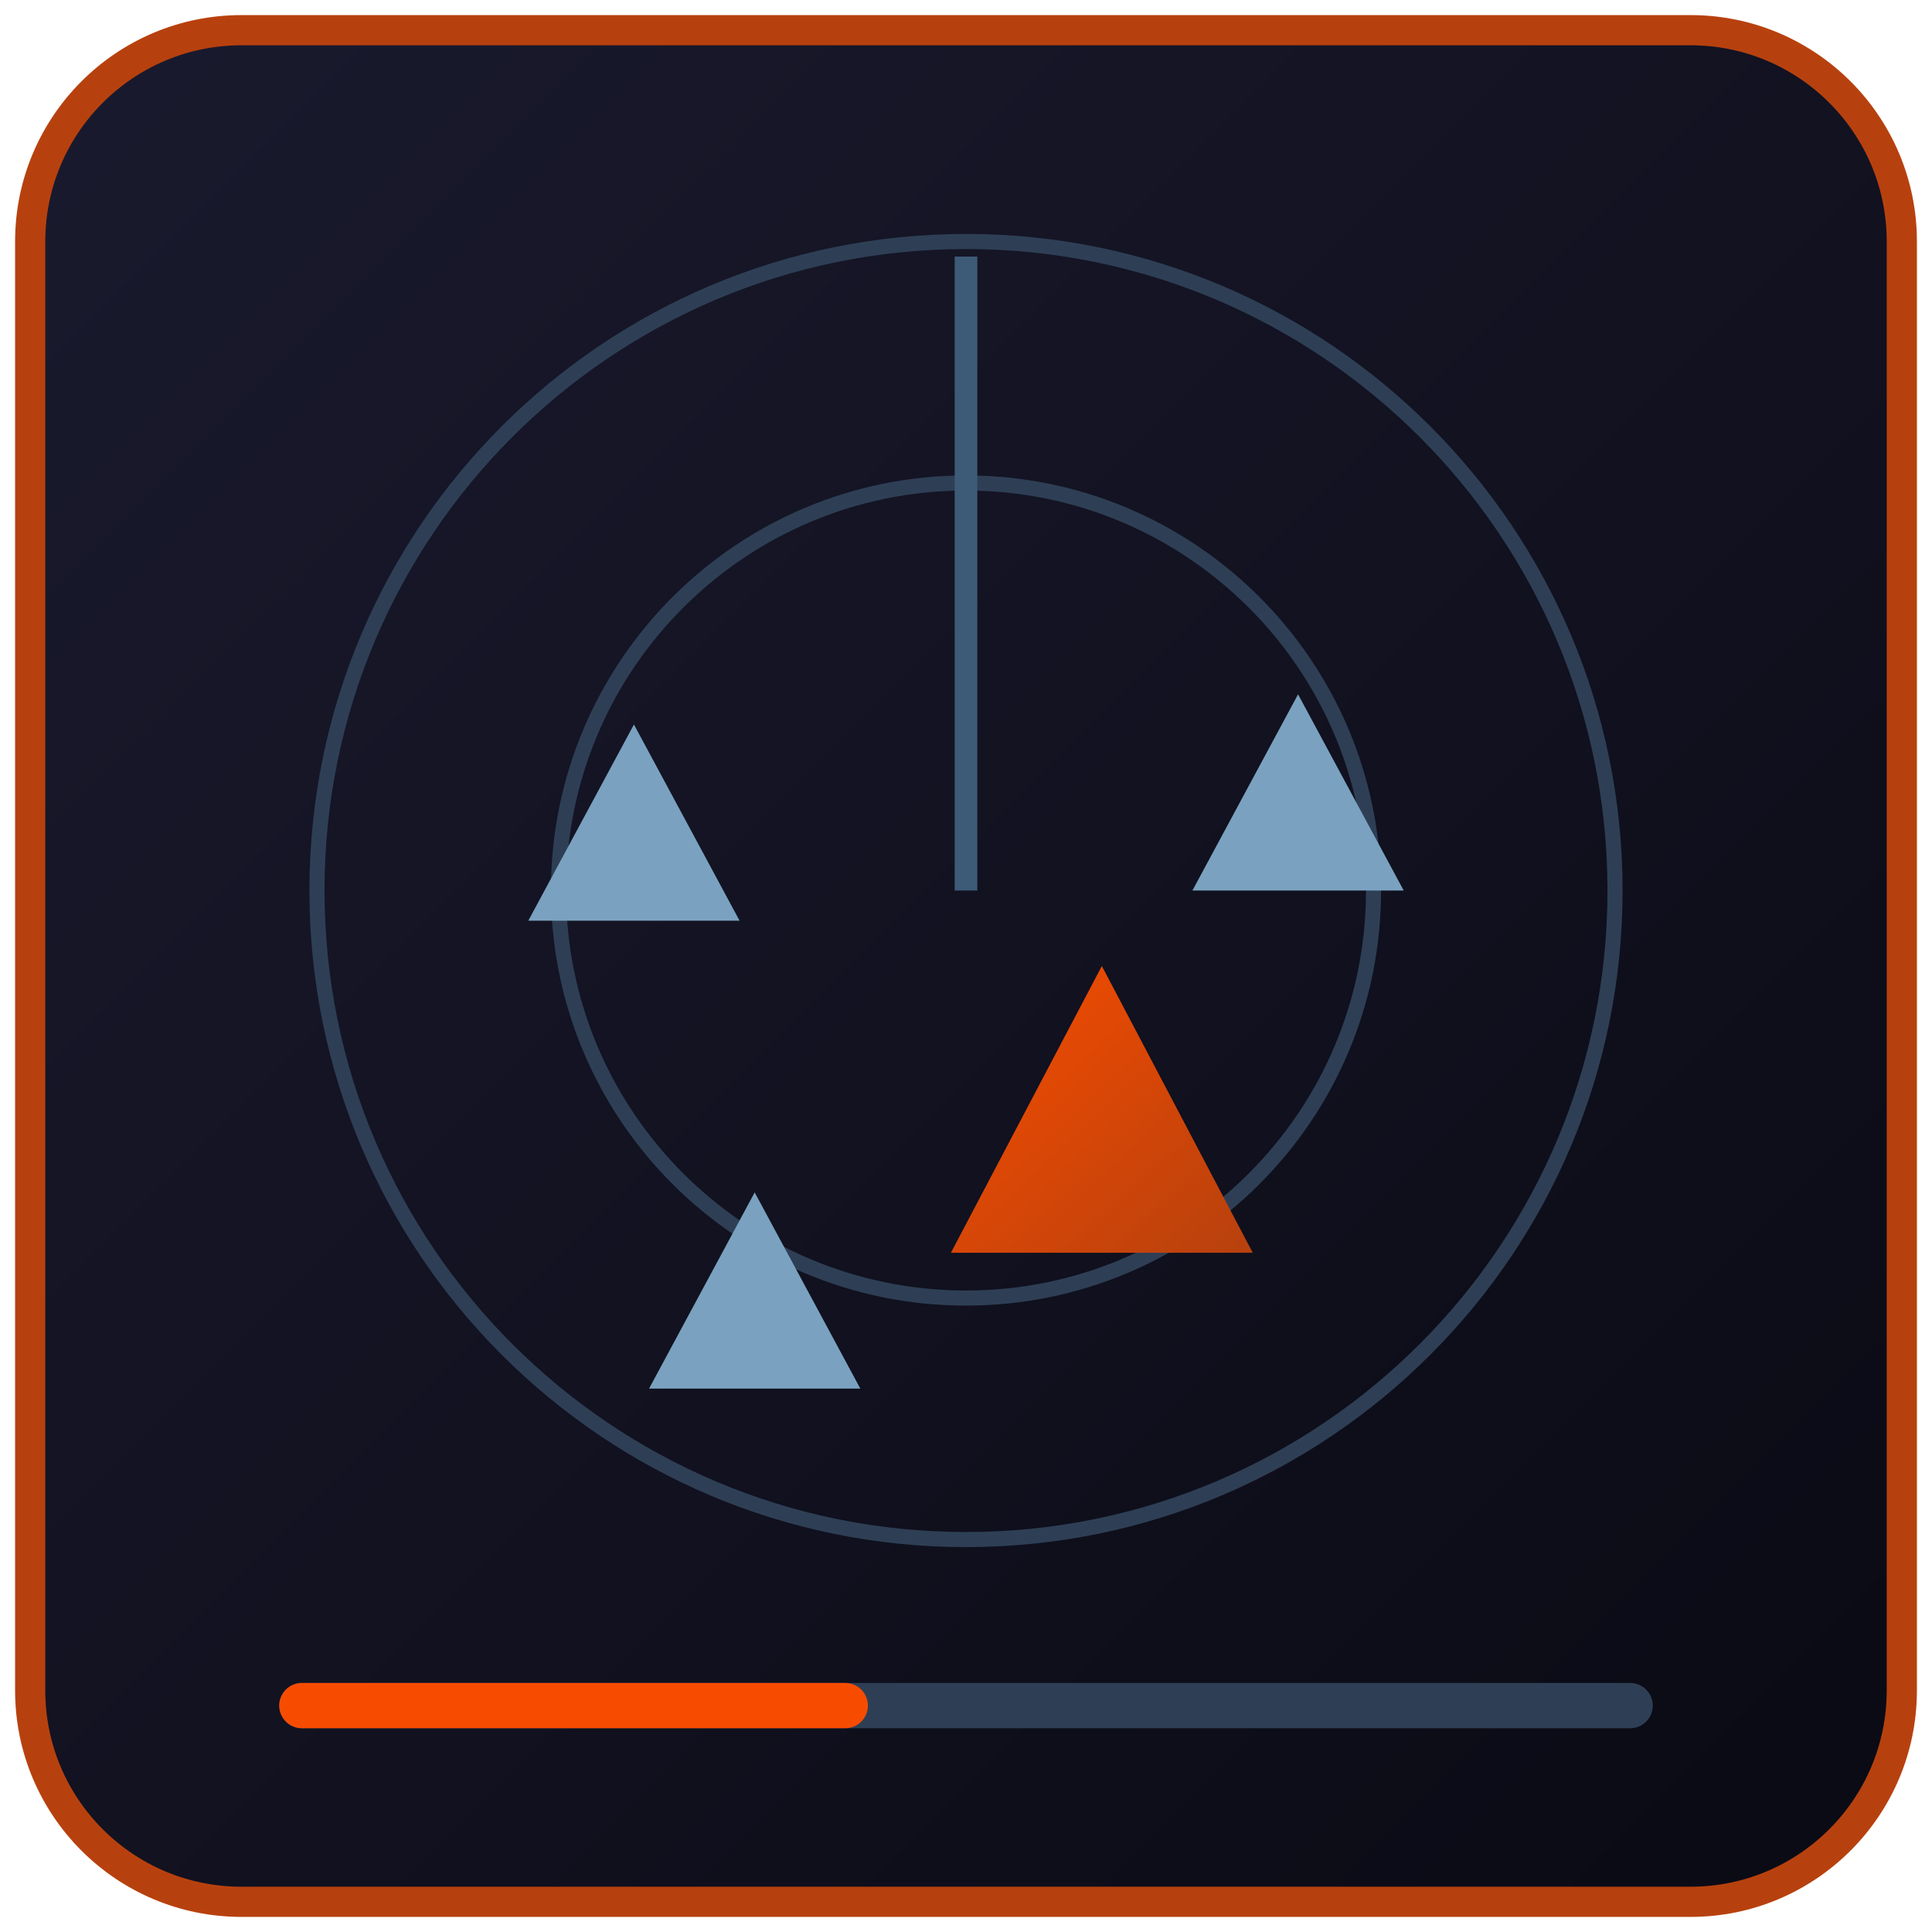
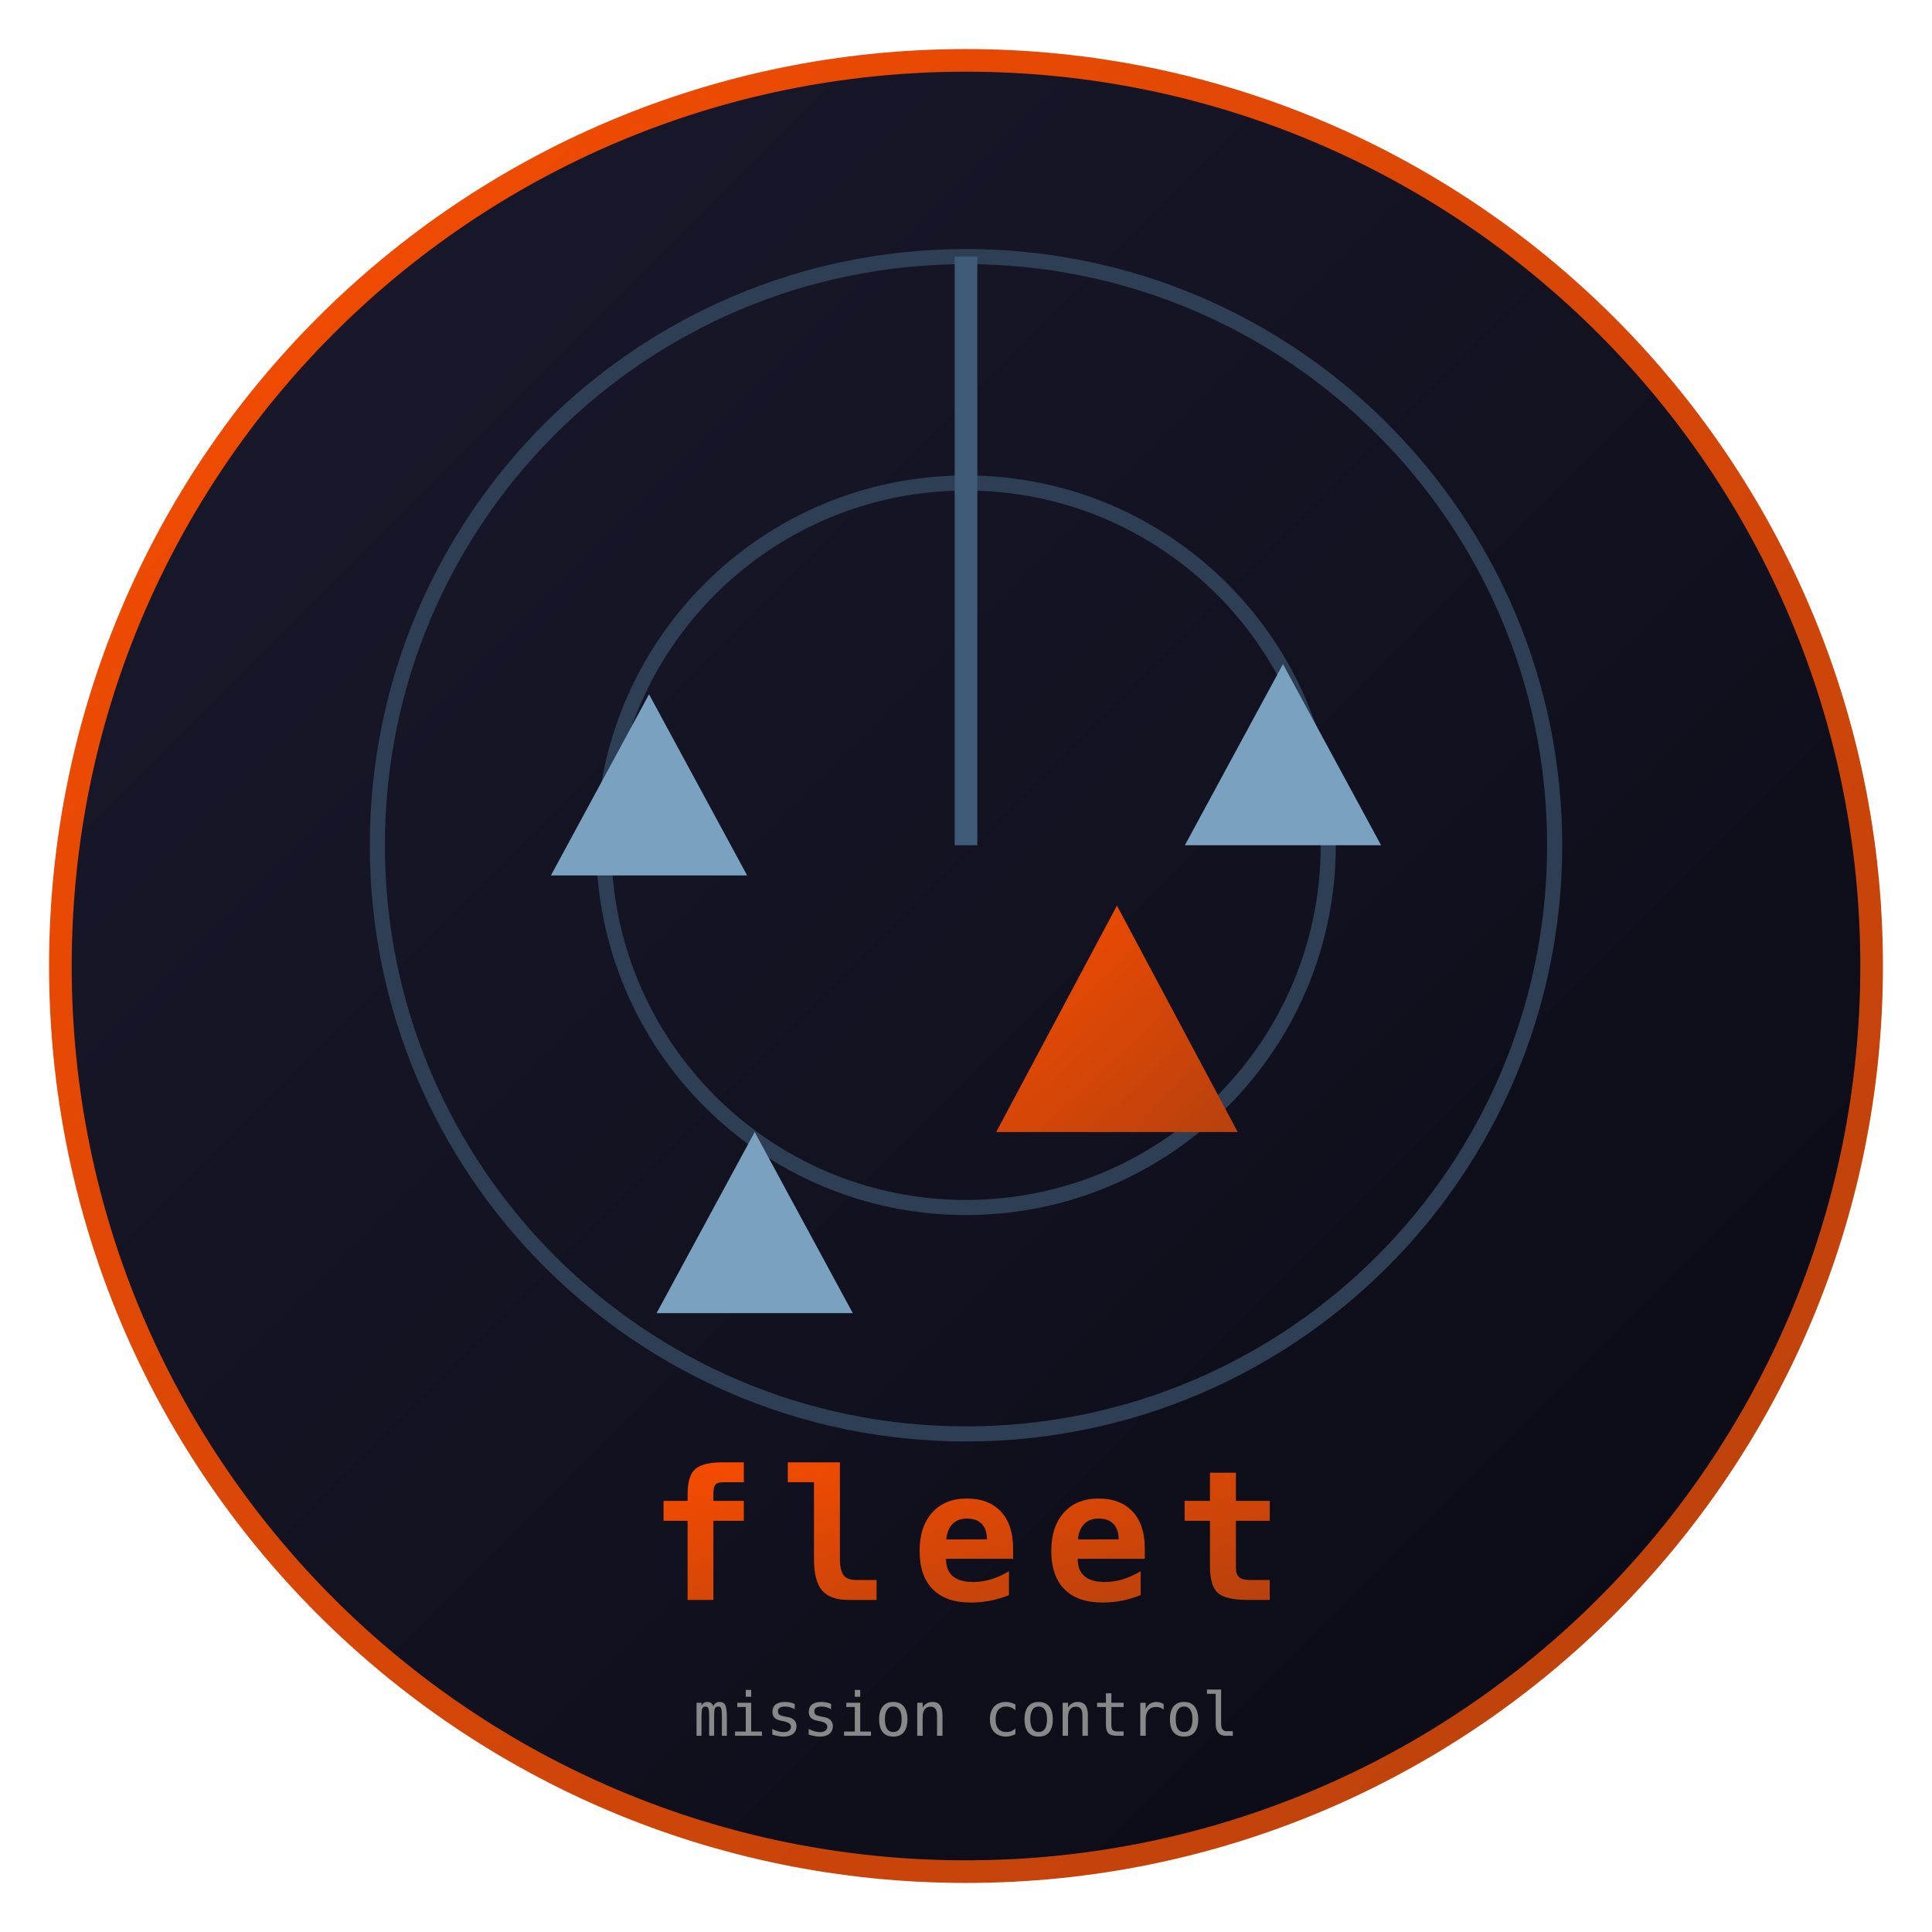
<svg xmlns="http://www.w3.org/2000/svg" viewBox="0 0 256 256" width="256" height="256">
  <defs>
    <linearGradient id="bg" x1="0%" y1="0%" x2="100%" y2="100%">
      <stop offset="0%" style="stop-color:#1a1a2e" />
      <stop offset="100%" style="stop-color:#0a0a14" />
    </linearGradient>
    <linearGradient id="rust" x1="0%" y1="0%" x2="100%" y2="100%">
      <stop offset="0%" style="stop-color:#f74c00" />
      <stop offset="100%" style="stop-color:#b7410e" />
    </linearGradient>
  </defs>
  <style>
-     @keyframes pulse {
-       0%   { opacity: 0.55; }
-       50%  { opacity: 1; }
-       100% { opacity: 0.55; }
-     }
-     .flag { animation: pulse 2.4s ease-in-out infinite; }
-     @keyframes sweep {
-       0%   { transform: rotate(0deg); }
-       100% { transform: rotate(360deg); }
-     }
-     .radar { transform-origin: 128px 118px; animation: sweep 9s linear infinite; }
+     @keyframes sweep { 0% { transform: rotate(0deg); } 100% { transform: rotate(360deg); } }
+     @keyframes blink { 0%, 100% { opacity: 1; } 50% { opacity: 0.45; } }
+     .radar { transform-origin: 128px 112px; animation: sweep 9s linear infinite; }
+     .yours { animation: blink 2.2s ease-in-out infinite; }
  </style>
-   <rect x="4" y="4" width="248" height="248" rx="28" fill="url(#bg)" stroke="#b7410e" stroke-width="4" />
-   <circle cx="128" cy="118" r="86" fill="none" stroke="#2e3f55" stroke-width="2" />
-   <circle cx="128" cy="118" r="54" fill="none" stroke="#2e3f55" stroke-width="2" />
+   <circle cx="128" cy="128" r="120" fill="url(#bg)" stroke="url(#rust)" stroke-width="3" />
+   <circle cx="128" cy="112" r="78" fill="none" stroke="#2e3f55" stroke-width="2" />
+   <circle cx="128" cy="112" r="48" fill="none" stroke="#2e3f55" stroke-width="2" />
  <g class="radar">
-     <line x1="128" y1="118" x2="128" y2="34" stroke="#3d5a76" stroke-width="3" />
+     <line x1="128" y1="112" x2="128" y2="34" stroke="#3d5a76" stroke-width="3" />
  </g>
  <g fill="#7aa2c0">
-     <path d="M84 96 l-14 26 h28 z" />
-     <path d="M172 92 l-14 26 h28 z" />
-     <path d="M100 158 l-14 26 h28 z" />
+     <path d="M86 92 l-13 24 h26 z" />
+     <path d="M170 88 l-13 24 h26 z" />
+     <path d="M100 150 l-13 24 h26 z" />
  </g>
-   <path class="flag" d="M146 128 l-20 38 h40 z" fill="url(#rust)" />
-   <g stroke="#2e3f55" stroke-width="6" stroke-linecap="round">
-     <line x1="40" y1="226" x2="216" y2="226" />
-   </g>
-   <g stroke="#f74c00" stroke-width="6" stroke-linecap="round">
-     <line x1="40" y1="226" x2="112" y2="226" />
-   </g>
+   <path class="yours" d="M148 120 l-16 30 h32 z" fill="url(#rust)" />
+   <text x="128" y="212" font-family="monospace" font-size="24" font-weight="bold" fill="url(#rust)" text-anchor="middle" letter-spacing="3">fleet</text>
+   <text x="128" y="230" font-family="monospace" font-size="8" fill="#888" text-anchor="middle">mission control</text>
</svg>
